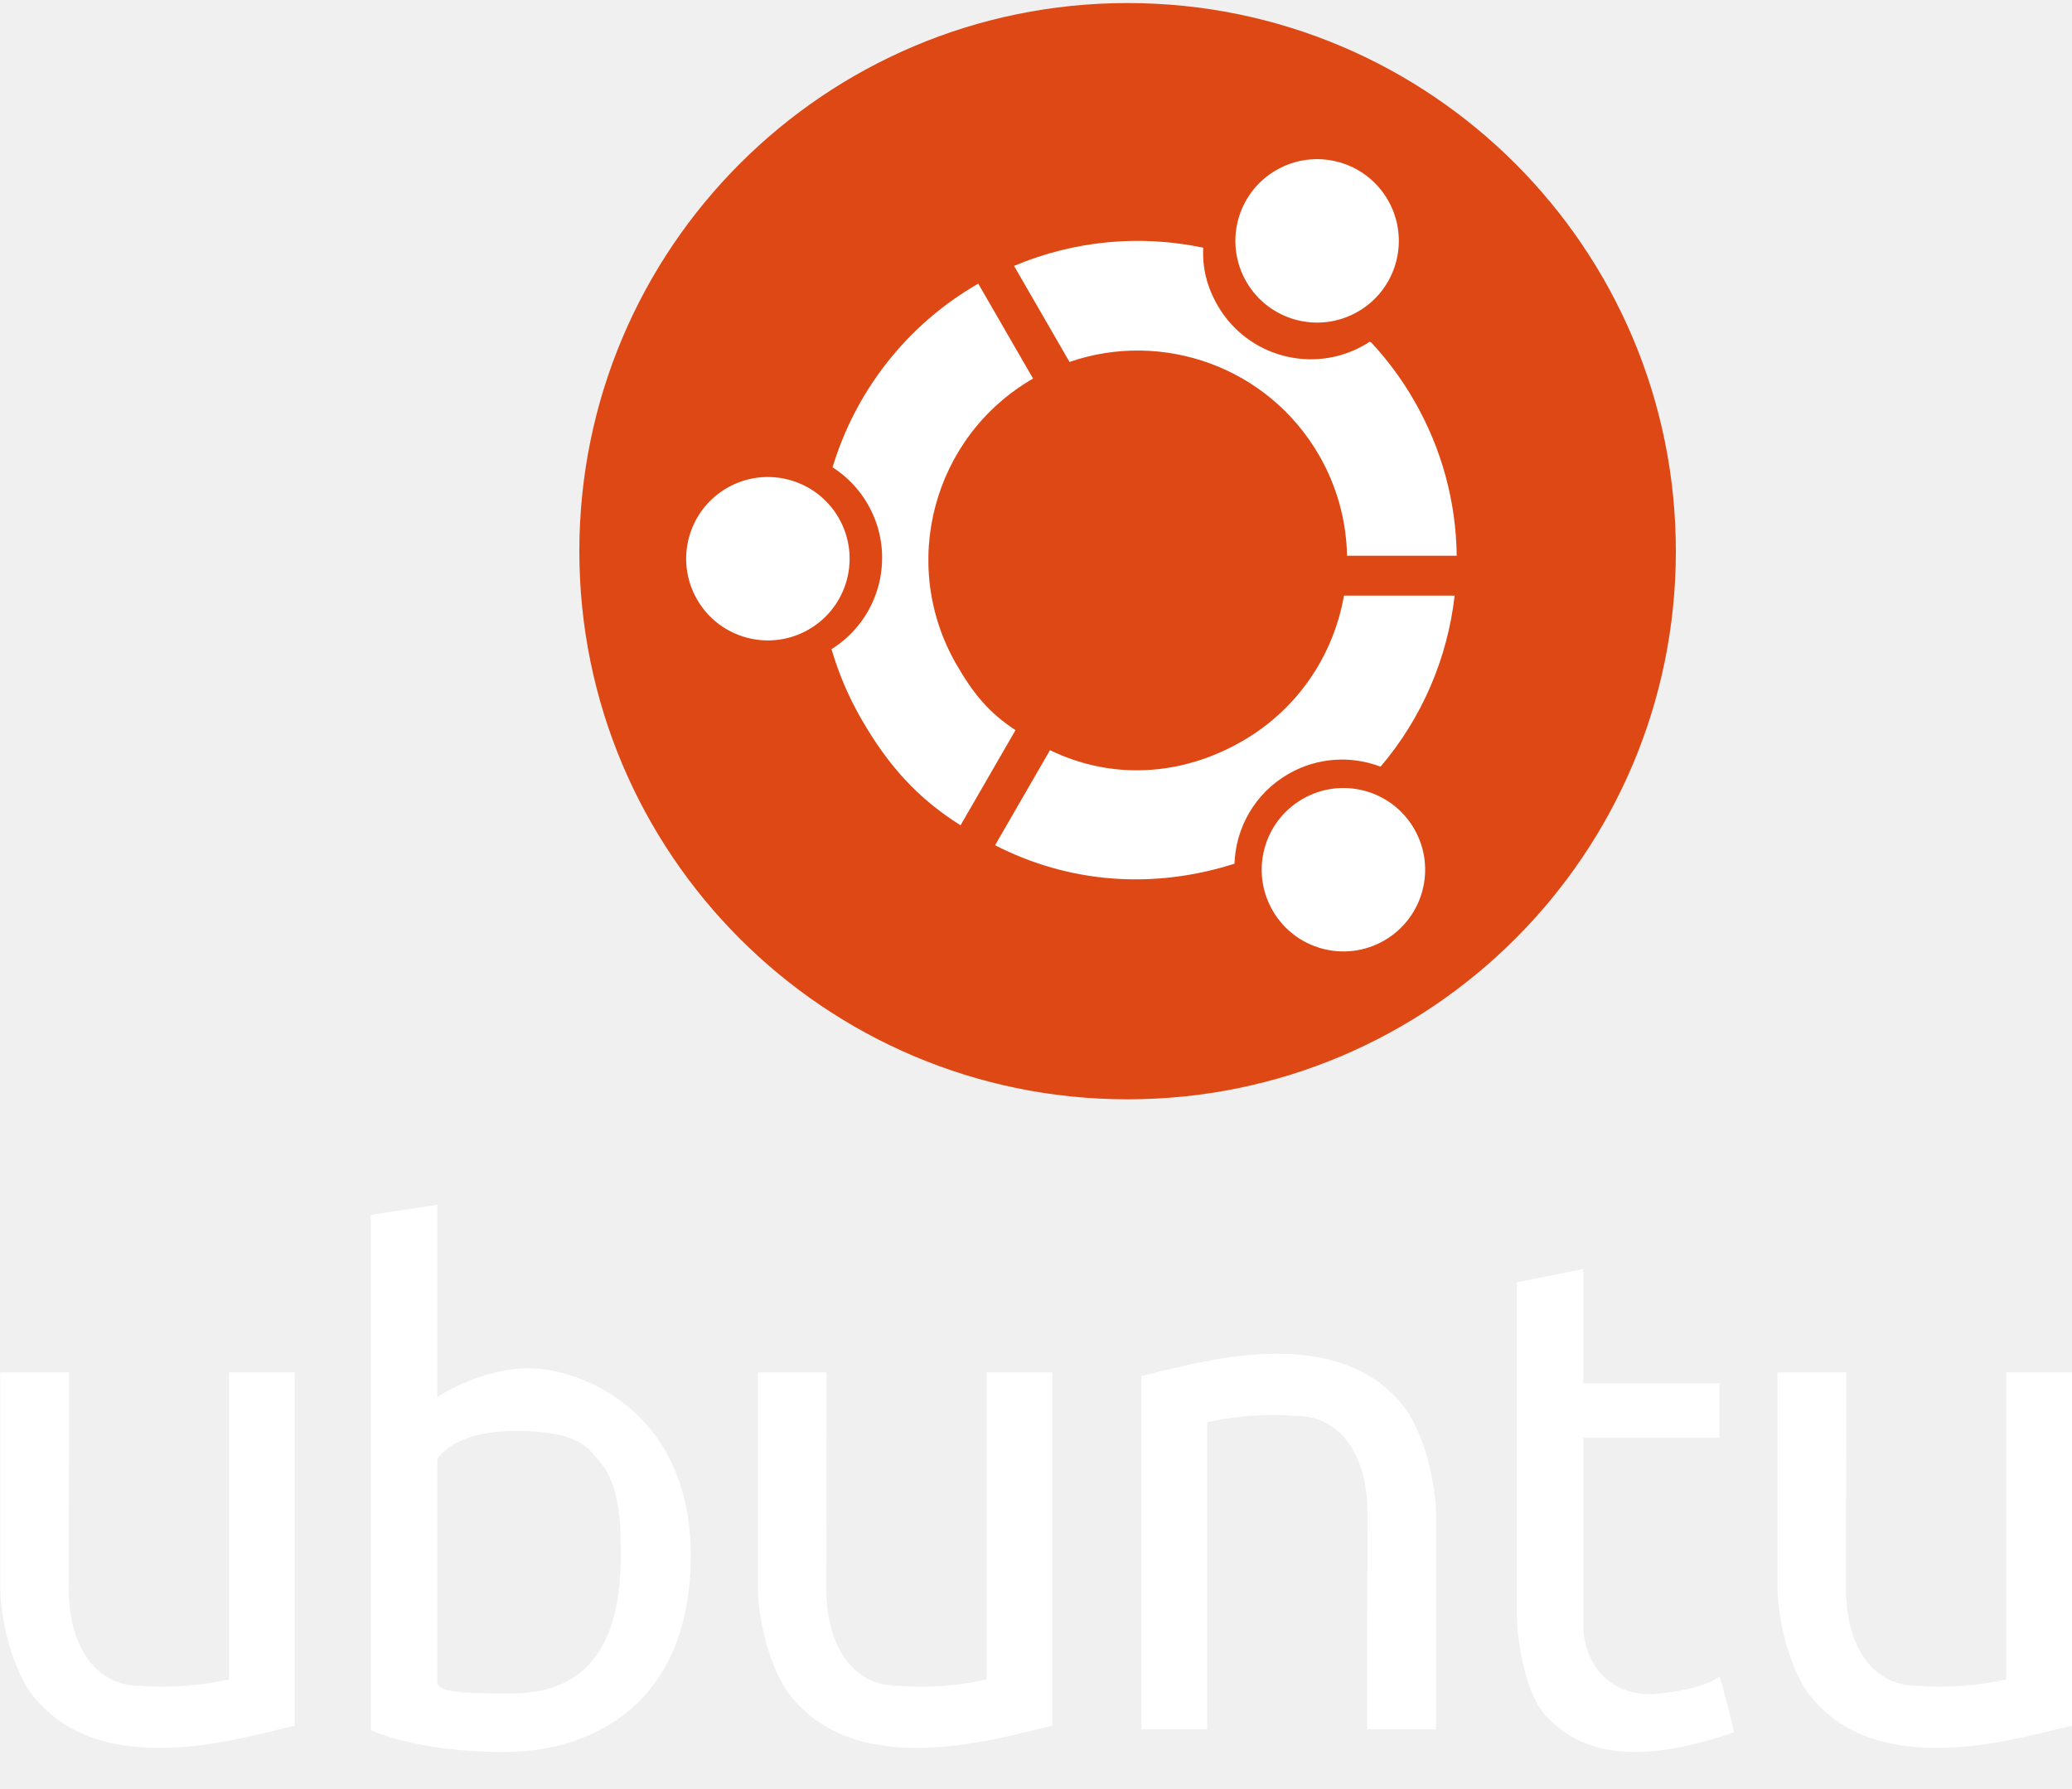
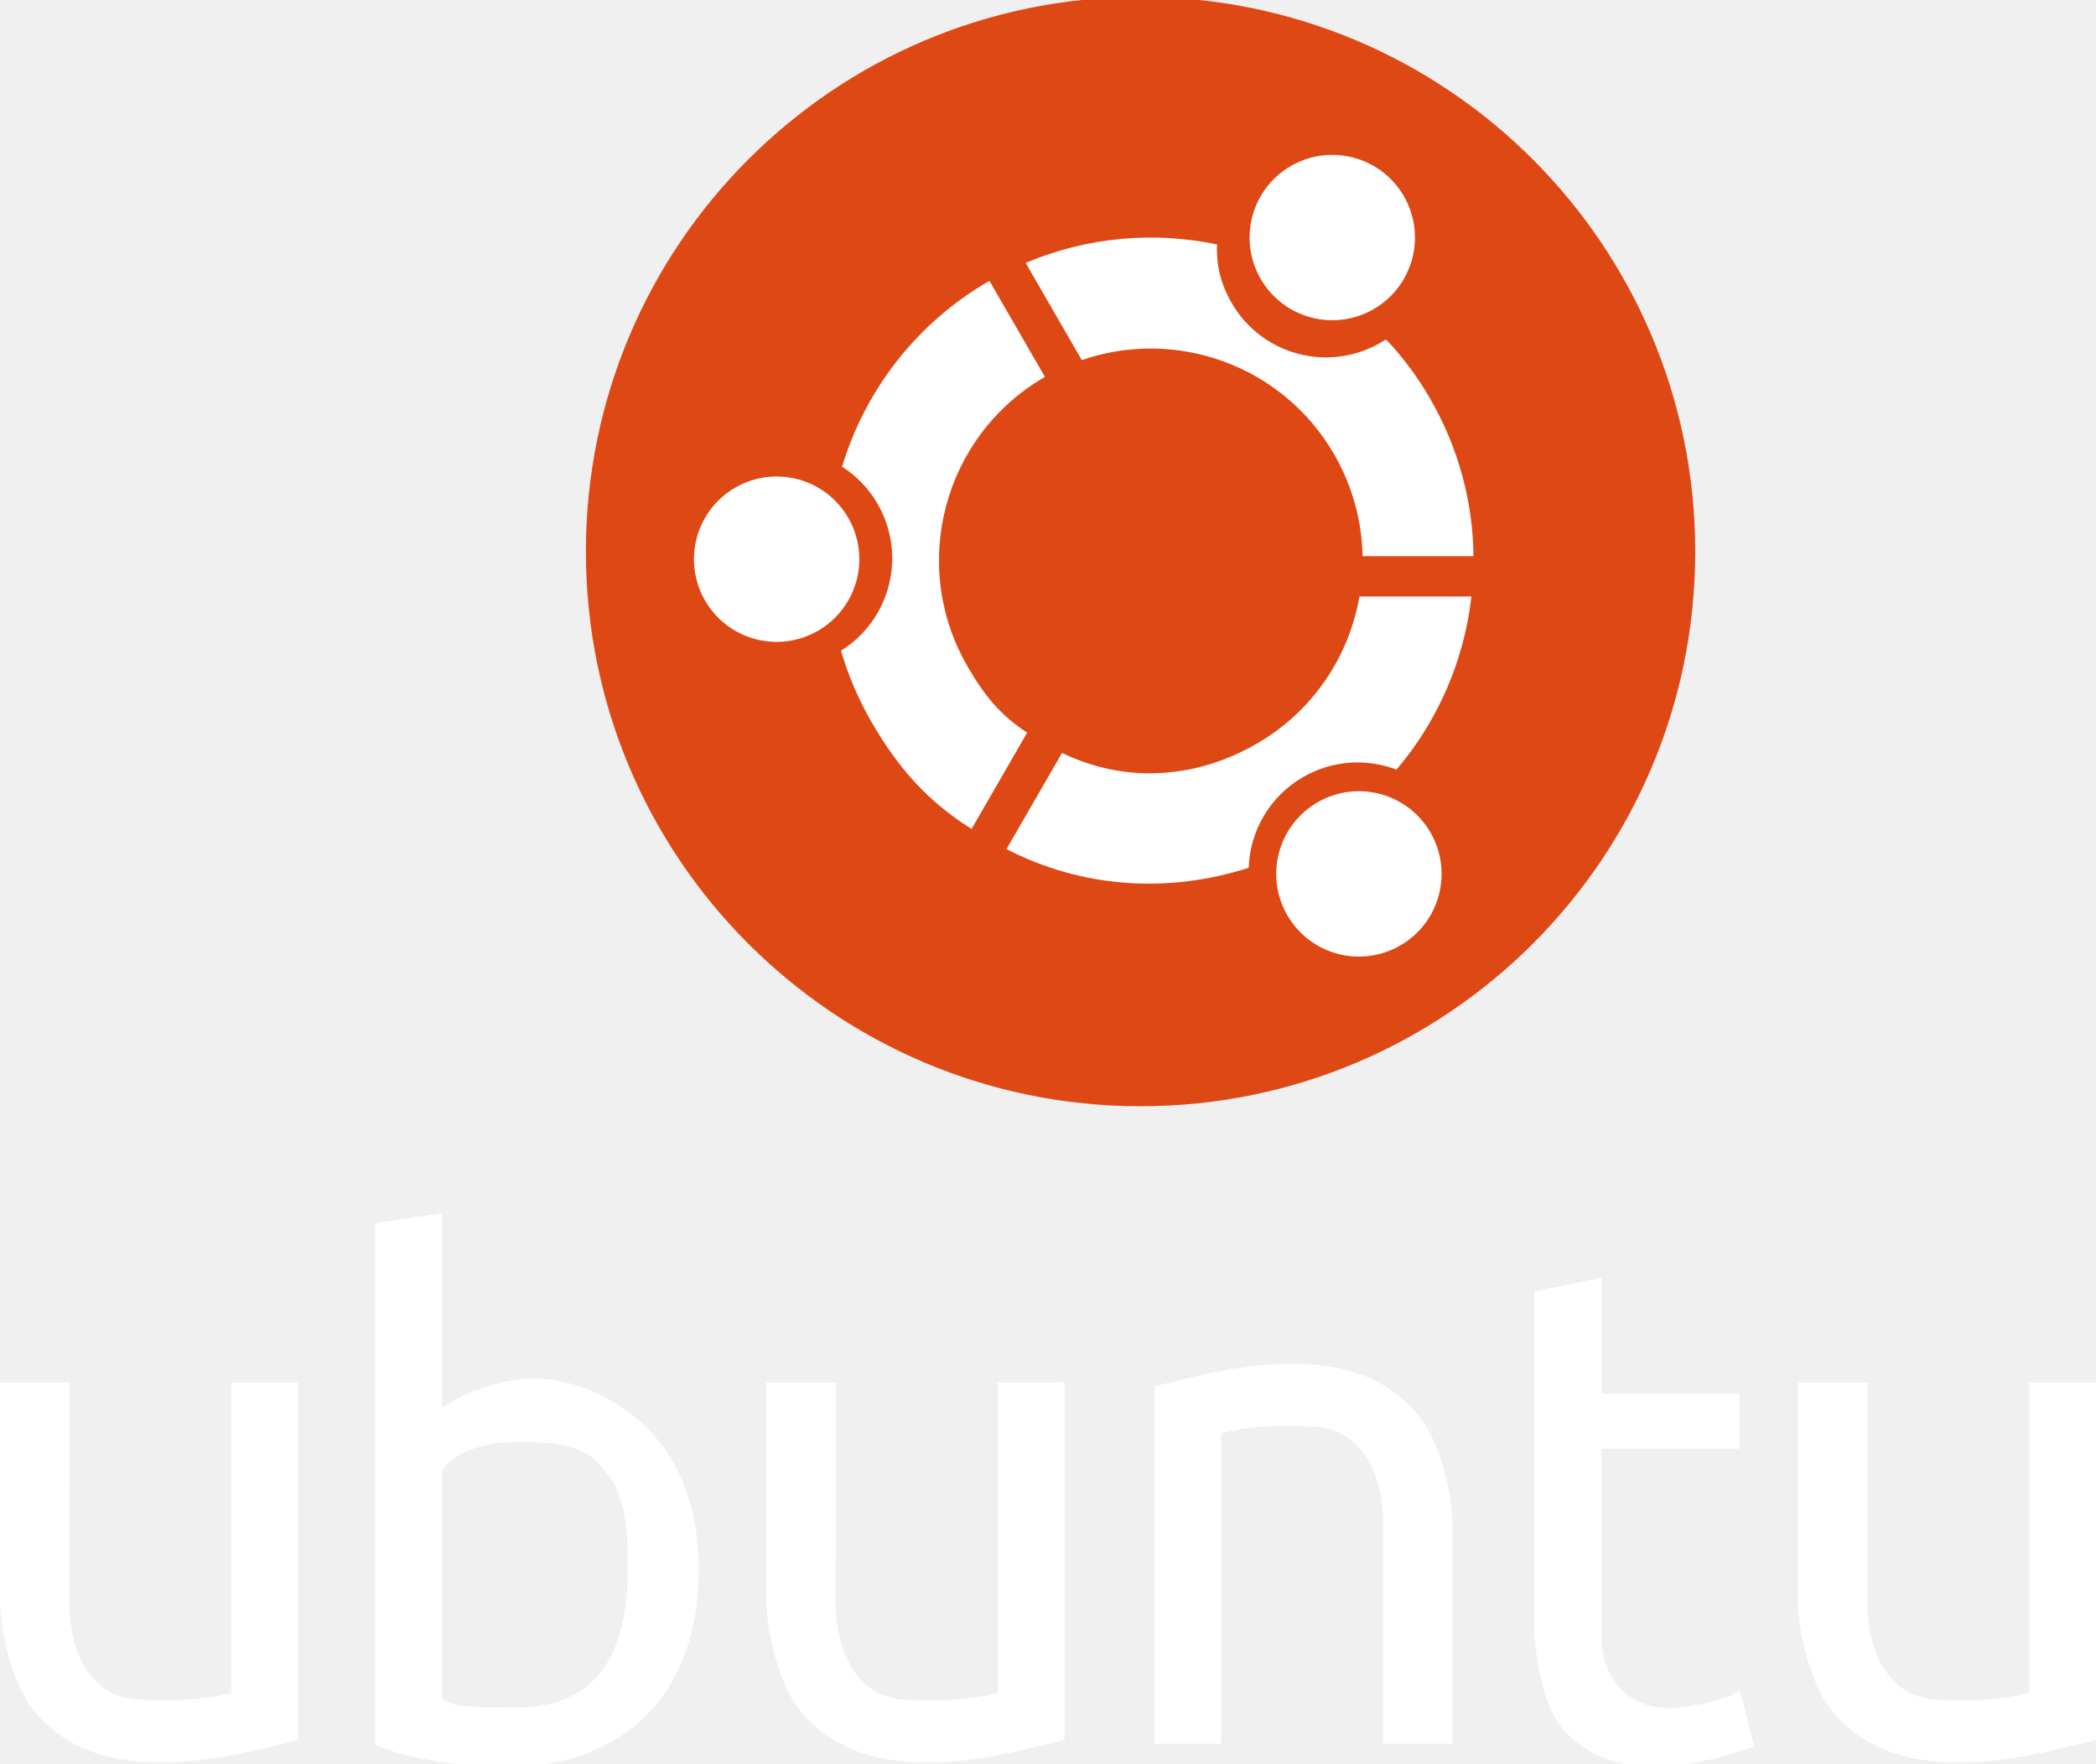
- <svg xmlns="http://www.w3.org/2000/svg" height="2159" viewBox="14.658 16.443 519.65 447.238" width="2500" version="1.1" id="svg4">
+ <svg xmlns="http://www.w3.org/2000/svg" width="608.46" height="512" viewBox="14.658 16.443 519.594 437.223" version="1.1" id="svg4">
  <defs id="defs4" />
-   <path d="m495.558 438.556c12.25 1 22.25-1.625 22.25-1.625v-77h16.5v88.625c-12.833 2.875-50.417 15.125-67.125-9.5-6.806-11.791-6.75-25.125-6.75-25.125v-54h17.25s-.031 46.277-.062 54.251c0 14.333 6.576 24.374 17.937 24.374zm-49.667-2.371s-3.416 3.354-17 4.5c-14 0-17.25-11.896-17.167-17.168v-47.166h34.167v-13.666h-34.167v-28.668l-16.666 3.334v84s.583 18.084 7.833 25.334 19.334 13 46.667 3.5c-2.386-10.138-3.667-14-3.667-14zm-106.215-65.333c-12.25-1-22.25 1.625-22.25 1.625v77h-16.5v-88.625c12.833-2.875 50.417-15.125 67.125 9.5 6.806 11.791 6.75 25.125 6.75 25.125v54h-17.25s.031-46.277.062-54.251c-.001-14.333-6.577-24.374-17.937-24.374zm-99.845 67.704c12.25 1 22.25-1.625 22.25-1.625v-77h16.5v88.625c-12.833 2.875-50.417 15.125-67.125-9.5-6.806-11.791-6.75-25.125-6.75-25.125v-54h17.25s-.031 46.277-.062 54.251c.001 14.333 6.577 24.374 17.937 24.374zm-115.503-.44v-56.375s3.625-7.125 19.75-7.125 18.375 4.75 20.25 6.875 6 6.25 6 21.75c.375 17.75-3.375 37.25-27.5 37.25-14.578 0-17.266-.609-18.5-2.375zm-16.687 11.547s11 5.5 33.5 5.5 46.75-12.5 46.75-49.25-28.101-47-40.55-47-23.012 7.25-23.012 7.25v-48.25l-16.688 2.5zm-57.802-11.107c12.25 1 22.25-1.625 22.25-1.625v-77h16.5v88.625c-12.833 2.875-50.417 15.125-67.125-9.5-6.806-11.791-6.75-25.125-6.75-25.125v-54h17.25s-.031 46.277-.062 54.251c.001 14.333 6.577 24.374 17.937 24.374z" id="path1" style="stroke-width:1;stroke-dasharray:none;fill:#ffffff;fill-opacity:1" />
-   <path d="m159.956 153.944c0 75.938 61.56 137.498 137.5 137.498 75.938.002 137.5-61.559 137.5-137.498s-61.562-137.5-137.499-137.5c-75.941-.001-137.501 61.561-137.501 137.5z" fill="#de4815" id="path2" />
-   <g fill="#fff" id="g4">
-     <path d="m223.458 132.896a26.852 26.852 0 0 1 8.814 9.231c7.3 12.645 3.214 28.718-9.072 36.389a80.095 80.095 0 0 0 7.514 17.591c6.752 11.695 14.153 19.887 24.848 26.594l13.779-23.867c-6.65-4.357-10.564-9.12-14.811-16.477-14.498-25.11-5.893-57.219 19.216-71.717l-13.75-23.816c-18.317 10.578-30.851 27.309-36.538 46.072zm135.153-31.26-.268-.151-.206.358.206-.358-.154-.087c-.416.271-.838.535-1.272.786-12.92 7.46-29.426 3.036-36.884-9.884-2.706-4.687-3.865-9.459-3.605-14.487-15.533-3.266-32.075-1.926-47.452 4.565l13.912 24.097c23.303-8.06 49.788 1.235 62.575 23.383a52.248 52.248 0 0 1 7.025 25.224h27.456c.012-.051.03-.099.049-.146-.178-13.215-3.636-26.568-10.714-38.829a80.193 80.193 0 0 0 -10.668-14.471zm-80.72 102.39-13.669 23.676c18.499 9.503 39.571 11.171 60.042 4.633.303-9.007 5.108-17.658 13.491-22.498 7.328-4.23 15.811-4.639 23.141-1.841 10.42-12.229 16.797-27.245 18.582-42.915h-27.759c-2.576 14.799-11.444 28.394-25.472 36.492-15.677 9.052-33.131 9.629-48.258 2.284" id="path3" />
-     <path d="m341.335 216.098c9.807-5.661 22.335-2.306 27.996 7.5 5.66 9.808 2.307 22.337-7.502 27.996-9.806 5.661-22.335 2.308-27.994-7.501-5.663-9.807-2.306-22.335 7.5-27.995zm-6.598-157.747c9.807-5.66 22.334-2.305 27.995 7.499 5.659 9.809 2.307 22.338-7.501 27.996-9.807 5.662-22.335 2.309-27.996-7.5-5.661-9.804-2.306-22.334 7.502-27.995zm-137.743 79.731c9.808-5.661 22.336-2.306 27.997 7.499 5.659 9.809 2.306 22.338-7.502 27.996-9.805 5.662-22.334 2.309-27.994-7.5-5.664-9.806-2.307-22.336 7.499-27.995z" id="path4" />
+   <path d="m 495.502,437.789 c 12.25,1 22.25,-1.625 22.25,-1.625 v -77 h 16.5 v 88.625 c -12.833,2.875 -50.417,15.125 -67.125,-9.5 -6.806,-11.791 -6.75,-25.125 -6.75,-25.125 v -54 h 17.25 c 0,0 -0.031,46.277 -0.062,54.251 0,14.333 6.576,24.374 17.937,24.374 z m -49.667,-2.371 c 0,0 -3.416,3.354 -17,4.5 -14,0 -17.25,-11.896 -17.167,-17.168 v -47.166 h 34.167 v -13.666 h -34.167 v -28.668 l -16.666,3.334 v 84 c 0,0 0.583,18.084 7.833,25.334 7.25,7.25 19.334,13 46.667,3.5 -2.386,-10.138 -3.667,-14 -3.667,-14 z m -106.215,-65.333 c -12.25,-1 -22.25,1.625 -22.25,1.625 v 77 h -16.5 v -88.625 c 12.833,-2.875 50.417,-15.125 67.125,9.5 6.806,11.791 6.75,25.125 6.75,25.125 v 54 h -17.25 c 0,0 0.031,-46.277 0.062,-54.251 -10e-4,-14.333 -6.577,-24.374 -17.937,-24.374 z m -99.845,67.704 c 12.25,1 22.25,-1.625 22.25,-1.625 v -77 h 16.5 v 88.625 c -12.833,2.875 -50.417,15.125 -67.125,-9.5 -6.806,-11.791 -6.75,-25.125 -6.75,-25.125 v -54 h 17.25 c 0,0 -0.031,46.277 -0.062,54.251 0.001,14.333 6.577,24.374 17.937,24.374 z m -115.503,-0.44 v -56.375 c 0,0 3.625,-7.125 19.75,-7.125 16.125,0 18.375,4.75 20.25,6.875 1.875,2.125 6,6.25 6,21.75 0.375,17.75 -3.375,37.25 -27.5,37.25 -14.578,0 -17.266,-0.609 -18.5,-2.375 z m -16.687,11.547 c 0,0 11,5.5 33.5,5.5 22.5,0 46.75,-12.5 46.75,-49.25 0,-36.75 -28.101,-47 -40.55,-47 -12.449,0 -23.012,7.25 -23.012,7.25 v -48.25 l -16.688,2.5 z m -57.802,-11.107 c 12.25,1 22.25,-1.625 22.25,-1.625 v -77 h 16.5 v 88.625 c -12.833,2.875 -50.417,15.125 -67.125,-9.5 -6.806,-11.791 -6.75,-25.125 -6.75,-25.125 v -54 h 17.25 c 0,0 -0.031,46.277 -0.062,54.251 10e-4,14.333 6.577,24.374 17.937,24.374 z" id="path1" style="fill:#ffffff;fill-opacity:1;stroke-width:1;stroke-dasharray:none" />
+   <path d="m 159.9,153.177 c 0,75.938 61.56,137.498 137.5,137.498 75.938,0.002 137.5,-61.559 137.5,-137.498 0,-75.939 -61.562,-137.5 -137.499,-137.5 -75.941,-10e-4 -137.501,61.561 -137.501,137.5 z" fill="#de4815" id="path2" />
+   <g fill="#ffffff" id="g4" transform="translate(-0.05598532,-0.76687)">
+     <path d="m 223.458,132.896 a 26.852,26.852 0 0 1 8.814,9.231 c 7.3,12.645 3.214,28.718 -9.072,36.389 a 80.095,80.095 0 0 0 7.514,17.591 c 6.752,11.695 14.153,19.887 24.848,26.594 l 13.779,-23.867 c -6.65,-4.357 -10.564,-9.12 -14.811,-16.477 -14.498,-25.11 -5.893,-57.219 19.216,-71.717 l -13.75,-23.816 c -18.317,10.578 -30.851,27.309 -36.538,46.072 z m 135.153,-31.26 -0.268,-0.151 -0.206,0.358 0.206,-0.358 -0.154,-0.087 c -0.416,0.271 -0.838,0.535 -1.272,0.786 -12.92,7.46 -29.426,3.036 -36.884,-9.884 -2.706,-4.687 -3.865,-9.459 -3.605,-14.487 -15.533,-3.266 -32.075,-1.926 -47.452,4.565 l 13.912,24.097 c 23.303,-8.06 49.788,1.235 62.575,23.383 a 52.248,52.248 0 0 1 7.025,25.224 h 27.456 c 0.012,-0.051 0.03,-0.099 0.049,-0.146 -0.178,-13.215 -3.636,-26.568 -10.714,-38.829 a 80.193,80.193 0 0 0 -10.668,-14.471 z m -80.72,102.39 -13.669,23.676 c 18.499,9.503 39.571,11.171 60.042,4.633 0.303,-9.007 5.108,-17.658 13.491,-22.498 7.328,-4.23 15.811,-4.639 23.141,-1.841 10.42,-12.229 16.797,-27.245 18.582,-42.915 h -27.759 c -2.576,14.799 -11.444,28.394 -25.472,36.492 -15.677,9.052 -33.131,9.629 -48.258,2.284" id="path3" />
+     <path d="m 341.335,216.098 c 9.807,-5.661 22.335,-2.306 27.996,7.5 5.66,9.808 2.307,22.337 -7.502,27.996 -9.806,5.661 -22.335,2.308 -27.994,-7.501 -5.663,-9.807 -2.306,-22.335 7.5,-27.995 z M 334.737,58.351 c 9.807,-5.66 22.334,-2.305 27.995,7.499 5.659,9.809 2.307,22.338 -7.501,27.996 -9.807,5.662 -22.335,2.309 -27.996,-7.5 -5.661,-9.804 -2.306,-22.334 7.502,-27.995 z m -137.743,79.731 c 9.808,-5.661 22.336,-2.306 27.997,7.499 5.659,9.809 2.306,22.338 -7.502,27.996 -9.805,5.662 -22.334,2.309 -27.994,-7.5 -5.664,-9.806 -2.307,-22.336 7.499,-27.995 z" id="path4" />
  </g>
</svg>
